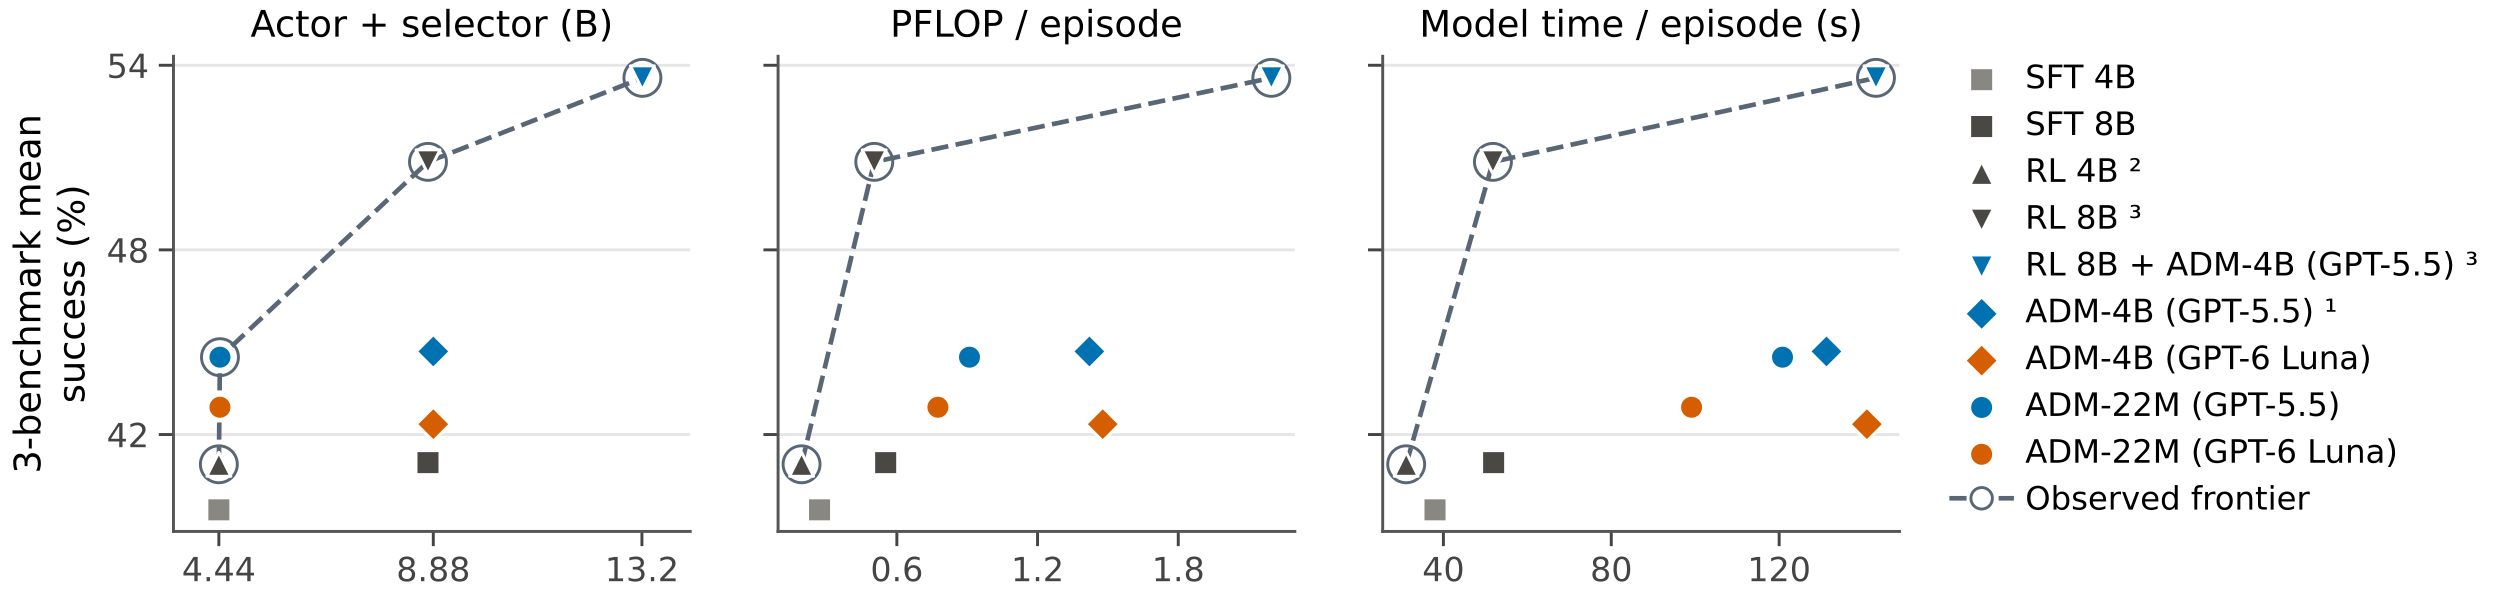
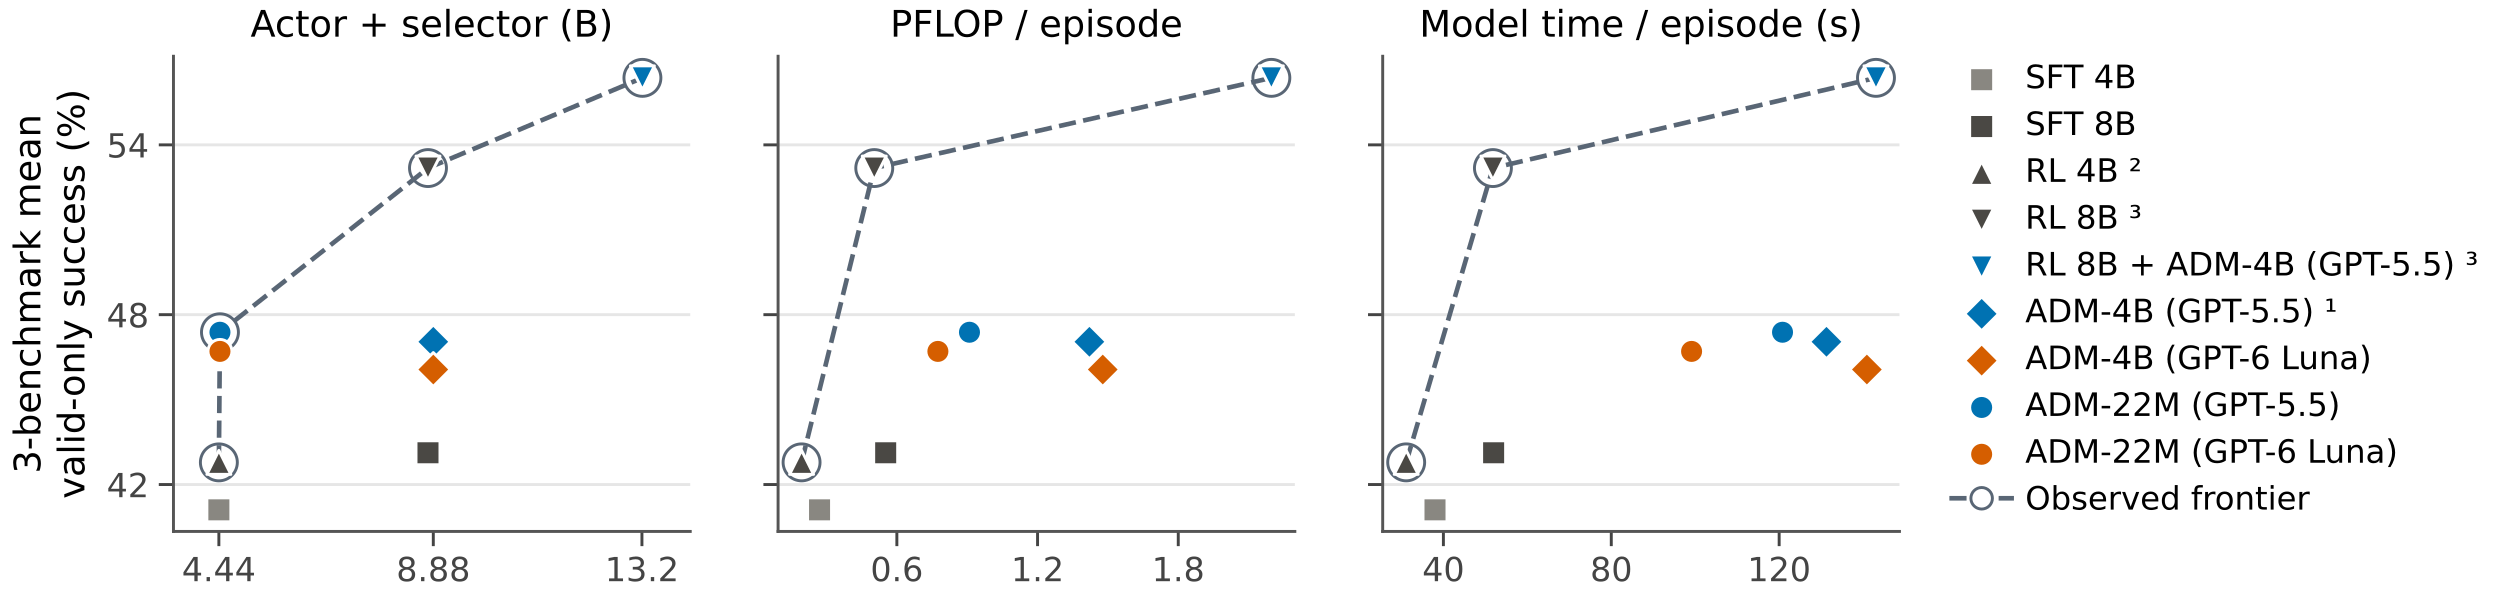
<svg xmlns="http://www.w3.org/2000/svg" xmlns:xlink="http://www.w3.org/1999/xlink" width="511.009pt" height="122.227pt" viewBox="0 0 511.009 122.227" version="1.1">
  <defs>
    <style type="text/css">*{stroke-linejoin: round; stroke-linecap: butt}</style>
  </defs>
  <g id="figure_1">
    <g id="patch_1">
      <path d="M 0 122.227 L 511.009 122.227 L 511.009 0 L 0 0 z " style="fill: #ffffff" />
    </g>
    <g id="axes_1">
      <g id="patch_2">
-         <path d="M 35.457 108.627 L 141.085 108.627 L 141.085 11.499 L 35.457 11.499 z " style="fill: #ffffff" />
+         <path d="M 35.457 108.627 L 141.086 108.627 L 141.086 11.499 L 35.457 11.499 z " style="fill: #ffffff" />
      </g>
      <g id="matplotlib.axis_1">
        <g id="xtick_1">
          <g id="line2d_1">
            <defs>
-               <path id="m7555bfcea2" d="M 0 0 L 0 3 " style="stroke: #444444; stroke-width: 0.6" />
+               <path id="m44f6328e03" d="M 0 0 L 0 3 " style="stroke: #444444; stroke-width: 0.6" />
            </defs>
            <g>
-               <use xlink:href="#m7555bfcea2" x="44.736" y="108.627" style="fill: #444444; stroke: #444444; stroke-width: 0.6" />
+               <use xlink:href="#m44f6328e03" x="44.737" y="108.627" style="fill: #444444; stroke: #444444; stroke-width: 0.6" />
            </g>
          </g>
          <g id="text_1">
-             <text style="font-size: 6.8px; font-family: 'DejaVu Sans'; text-anchor: middle; fill: #444444" x="44.736" y="118.793" transform="rotate(-0 44.73605 118.7932)">4.44</text>
+             <text style="font-size: 6.8px; font-family: 'DejaVu Sans'; text-anchor: middle; fill: #444444" x="44.737" y="118.793" transform="rotate(-0 44.73664 118.7932)">4.44</text>
          </g>
        </g>
        <g id="xtick_2">
          <g id="line2d_2">
            <g>
-               <use xlink:href="#m7555bfcea2" x="88.567" y="108.627" style="fill: #444444; stroke: #444444; stroke-width: 0.6" />
+               <use xlink:href="#m44f6328e03" x="88.568" y="108.627" style="fill: #444444; stroke: #444444; stroke-width: 0.6" />
            </g>
          </g>
          <g id="text_2">
-             <text style="font-size: 6.8px; font-family: 'DejaVu Sans'; text-anchor: middle; fill: #444444" x="88.567" y="118.793" transform="rotate(-0 88.56704 118.7932)">8.88</text>
+             <text style="font-size: 6.8px; font-family: 'DejaVu Sans'; text-anchor: middle; fill: #444444" x="88.568" y="118.793" transform="rotate(-0 88.56763 118.7932)">8.88</text>
          </g>
        </g>
        <g id="xtick_3">
          <g id="line2d_3">
            <g>
-               <use xlink:href="#m7555bfcea2" x="131.213" y="108.627" style="fill: #444444; stroke: #444444; stroke-width: 0.6" />
+               <use xlink:href="#m44f6328e03" x="131.214" y="108.627" style="fill: #444444; stroke: #444444; stroke-width: 0.6" />
            </g>
          </g>
          <g id="text_3">
-             <text style="font-size: 6.8px; font-family: 'DejaVu Sans'; text-anchor: middle; fill: #444444" x="131.213" y="118.793" transform="rotate(-0 131.2134 118.7932)">13.2</text>
+             <text style="font-size: 6.8px; font-family: 'DejaVu Sans'; text-anchor: middle; fill: #444444" x="131.214" y="118.793" transform="rotate(-0 131.214 118.7932)">13.2</text>
          </g>
        </g>
      </g>
      <g id="matplotlib.axis_2">
        <g id="ytick_1">
          <g id="line2d_4">
-             <path d="M 35.457 88.821 L 141.085 88.821 " clip-path="url(#p6ef4830138)" style="fill: none; stroke: #e6e6e6; stroke-width: 0.6; stroke-linecap: square" />
+             <path d="M 35.457 99.043 L 141.086 99.043 " clip-path="url(#p919962cd0f)" style="fill: none; stroke: #e6e6e6; stroke-width: 0.6; stroke-linecap: square" />
          </g>
          <g id="line2d_5">
            <defs>
-               <path id="m718852ab96" d="M 0 0 L -3 0 " style="stroke: #444444; stroke-width: 0.6" />
+               <path id="m9415e4d7b5" d="M 0 0 L -3 0 " style="stroke: #444444; stroke-width: 0.6" />
            </defs>
            <g>
-               <use xlink:href="#m718852ab96" x="35.457" y="88.821" style="fill: #444444; stroke: #444444; stroke-width: 0.6" />
+               <use xlink:href="#m9415e4d7b5" x="35.457" y="99.043" style="fill: #444444; stroke: #444444; stroke-width: 0.6" />
            </g>
          </g>
          <g id="text_4">
-             <text style="font-size: 6.8px; font-family: 'DejaVu Sans'; text-anchor: end; fill: #444444" x="30.457" y="91.404" transform="rotate(-0 30.45652 91.40427)">42</text>
+             <text style="font-size: 6.8px; font-family: 'DejaVu Sans'; text-anchor: end; fill: #444444" x="30.457" y="101.626" transform="rotate(-0 30.4571 101.6261)">42</text>
          </g>
        </g>
        <g id="ytick_2">
          <g id="line2d_6">
-             <path d="M 35.457 51.078 L 141.085 51.078 " clip-path="url(#p6ef4830138)" style="fill: none; stroke: #e6e6e6; stroke-width: 0.6; stroke-linecap: square" />
+             <path d="M 35.457 64.325 L 141.086 64.325 " clip-path="url(#p919962cd0f)" style="fill: none; stroke: #e6e6e6; stroke-width: 0.6; stroke-linecap: square" />
          </g>
          <g id="line2d_7">
            <g>
-               <use xlink:href="#m718852ab96" x="35.457" y="51.078" style="fill: #444444; stroke: #444444; stroke-width: 0.6" />
+               <use xlink:href="#m9415e4d7b5" x="35.457" y="64.325" style="fill: #444444; stroke: #444444; stroke-width: 0.6" />
            </g>
          </g>
          <g id="text_5">
-             <text style="font-size: 6.8px; font-family: 'DejaVu Sans'; text-anchor: end; fill: #444444" x="30.457" y="53.661" transform="rotate(-0 30.45652 53.66105)">48</text>
+             <text style="font-size: 6.8px; font-family: 'DejaVu Sans'; text-anchor: end; fill: #444444" x="30.457" y="66.909" transform="rotate(-0 30.4571 66.90857)">48</text>
          </g>
        </g>
        <g id="ytick_3">
          <g id="line2d_8">
-             <path d="M 35.457 13.335 L 141.085 13.335 " clip-path="url(#p6ef4830138)" style="fill: none; stroke: #e6e6e6; stroke-width: 0.6; stroke-linecap: square" />
+             <path d="M 35.457 29.608 L 141.086 29.608 " clip-path="url(#p919962cd0f)" style="fill: none; stroke: #e6e6e6; stroke-width: 0.6; stroke-linecap: square" />
          </g>
          <g id="line2d_9">
            <g>
-               <use xlink:href="#m718852ab96" x="35.457" y="13.335" style="fill: #444444; stroke: #444444; stroke-width: 0.6" />
+               <use xlink:href="#m9415e4d7b5" x="35.457" y="29.608" style="fill: #444444; stroke: #444444; stroke-width: 0.6" />
            </g>
          </g>
          <g id="text_6">
-             <text style="font-size: 6.8px; font-family: 'DejaVu Sans'; text-anchor: end; fill: #444444" x="30.457" y="15.918" transform="rotate(-0 30.45652 15.91782)">54</text>
+             <text style="font-size: 6.8px; font-family: 'DejaVu Sans'; text-anchor: end; fill: #444444" x="30.457" y="32.191" transform="rotate(-0 30.4571 32.19107)">54</text>
          </g>
        </g>
        <g id="text_7">
          <text style="font-size: 7.5px; font-family: 'DejaVu Sans'" transform="translate(8.249561 96.79525) rotate(-90)">3-benchmark mean</text>
-           <text style="font-size: 7.5px; font-family: 'DejaVu Sans'" transform="translate(17.25102 82.41224) rotate(-90)">success (%)</text>
+           <text style="font-size: 7.5px; font-family: 'DejaVu Sans'" transform="translate(17.25161 101.941) rotate(-90)">valid-only success (%)</text>
        </g>
      </g>
      <g id="line2d_10">
-         <path d="M 44.736 94.902 L 44.959 73.011 L 87.481 33.087 L 131.312 15.914 " clip-path="url(#p6ef4830138)" style="fill: none; stroke-dasharray: 3.515,1.52; stroke-dashoffset: 0; stroke: #596675; stroke-width: 0.95" />
+         <path d="M 44.737 94.51 L 44.96 67.913 L 87.482 34.353 L 131.313 15.914 " clip-path="url(#p919962cd0f)" style="fill: none; stroke-dasharray: 3.515,1.52; stroke-dashoffset: 0; stroke: #596675; stroke-width: 0.95" />
      </g>
      <g id="PathCollection_1">
        <defs>
-           <path id="C0_0_01228b6eee" d="M 0 3.775 C 1.001 3.775 1.961 3.377 2.669 2.669 C 3.377 1.961 3.775 1.001 3.775 -0 C 3.775 -1.001 3.377 -1.961 2.669 -2.669 C 1.961 -3.377 1.001 -3.775 0 -3.775 C -1.001 -3.775 -1.961 -3.377 -2.669 -2.669 C -3.377 -1.961 -3.775 -1.001 -3.775 0 C -3.775 1.001 -3.377 1.961 -2.669 2.669 C -1.961 3.377 -1.001 3.775 0 3.775 z " />
-         </defs>
-         <g clip-path="url(#p6ef4830138)">
-           <use xlink:href="#C0_0_01228b6eee" x="44.736" y="94.902" style="fill: none; stroke: #596675; stroke-width: 0.6" />
-         </g>
-         <g clip-path="url(#p6ef4830138)">
-           <use xlink:href="#C0_0_01228b6eee" x="44.959" y="73.011" style="fill: none; stroke: #596675; stroke-width: 0.6" />
-         </g>
-         <g clip-path="url(#p6ef4830138)">
-           <use xlink:href="#C0_0_01228b6eee" x="87.481" y="33.087" style="fill: none; stroke: #596675; stroke-width: 0.6" />
-         </g>
-         <g clip-path="url(#p6ef4830138)">
-           <use xlink:href="#C0_0_01228b6eee" x="131.312" y="15.914" style="fill: none; stroke: #596675; stroke-width: 0.6" />
+           <path id="C0_0_92185183bd" d="M 0 3.775 C 1.001 3.775 1.961 3.377 2.669 2.669 C 3.377 1.961 3.775 1.001 3.775 -0 C 3.775 -1.001 3.377 -1.961 2.669 -2.669 C 1.961 -3.377 1.001 -3.775 0 -3.775 C -1.001 -3.775 -1.961 -3.377 -2.669 -2.669 C -3.377 -1.961 -3.775 -1.001 -3.775 0 C -3.775 1.001 -3.377 1.961 -2.669 2.669 C -1.961 3.377 -1.001 3.775 0 3.775 z " />
+         </defs>
+         <g clip-path="url(#p919962cd0f)">
+           <use xlink:href="#C0_0_92185183bd" x="44.737" y="94.51" style="fill: none; stroke: #596675; stroke-width: 0.6" />
+         </g>
+         <g clip-path="url(#p919962cd0f)">
+           <use xlink:href="#C0_0_92185183bd" x="44.96" y="67.913" style="fill: none; stroke: #596675; stroke-width: 0.6" />
+         </g>
+         <g clip-path="url(#p919962cd0f)">
+           <use xlink:href="#C0_0_92185183bd" x="87.482" y="34.353" style="fill: none; stroke: #596675; stroke-width: 0.6" />
+         </g>
+         <g clip-path="url(#p919962cd0f)">
+           <use xlink:href="#C0_0_92185183bd" x="131.313" y="15.914" style="fill: none; stroke: #596675; stroke-width: 0.6" />
        </g>
      </g>
      <g id="patch_3">
        <path d="M 35.457 108.627 L 35.457 11.499 " style="fill: none; stroke: #555555; stroke-width: 0.6; stroke-linejoin: miter; stroke-linecap: square" />
      </g>
      <g id="patch_4">
-         <path d="M 35.457 108.627 L 141.085 108.627 " style="fill: none; stroke: #555555; stroke-width: 0.6; stroke-linejoin: miter; stroke-linecap: square" />
+         <path d="M 35.457 108.627 L 141.086 108.627 " style="fill: none; stroke: #555555; stroke-width: 0.6; stroke-linejoin: miter; stroke-linecap: square" />
      </g>
      <g id="PathCollection_2">
        <defs>
-           <path id="ma1fb93df1a" d="M -0 2.449 L 2.449 -2.449 L -2.449 -2.449 z " style="stroke: #ffffff; stroke-width: 0.6" />
-         </defs>
-         <g clip-path="url(#p6ef4830138)">
-           <use xlink:href="#ma1fb93df1a" x="131.312" y="15.914" style="fill: #0072b2; stroke: #ffffff; stroke-width: 0.6" />
+           <path id="m1a4a782aad" d="M -0 2.449 L 2.449 -2.449 L -2.449 -2.449 z " style="stroke: #ffffff; stroke-width: 0.6" />
+         </defs>
+         <g clip-path="url(#p919962cd0f)">
+           <use xlink:href="#m1a4a782aad" x="131.313" y="15.914" style="fill: #0072b2; stroke: #ffffff; stroke-width: 0.6" />
        </g>
      </g>
      <g id="PathCollection_3">
        <defs>
-           <path id="m0ecdc66049" d="M -0 3.464 L 3.464 0 L 0 -3.464 L -3.464 -0 z " style="stroke: #ffffff; stroke-width: 0.6" />
-         </defs>
-         <g clip-path="url(#p6ef4830138)">
-           <use xlink:href="#m0ecdc66049" x="88.567" y="71.837" style="fill: #0072b2; stroke: #ffffff; stroke-width: 0.6" />
+           <path id="md42bf5ec2e" d="M -0 3.464 L 3.464 0 L 0 -3.464 L -3.464 -0 z " style="stroke: #ffffff; stroke-width: 0.6" />
+         </defs>
+         <g clip-path="url(#p919962cd0f)">
+           <use xlink:href="#md42bf5ec2e" x="88.568" y="69.861" style="fill: #0072b2; stroke: #ffffff; stroke-width: 0.6" />
        </g>
      </g>
      <g id="PathCollection_4">
        <defs>
-           <path id="mfd7d17b7dd" d="M -0 3.464 L 3.464 0 L 0 -3.464 L -3.464 -0 z " style="stroke: #ffffff; stroke-width: 0.6" />
-         </defs>
-         <g clip-path="url(#p6ef4830138)">
-           <use xlink:href="#mfd7d17b7dd" x="88.567" y="86.703" style="fill: #d55e00; stroke: #ffffff; stroke-width: 0.6" />
+           <path id="m5683db317f" d="M -0 3.464 L 3.464 0 L 0 -3.464 L -3.464 -0 z " style="stroke: #ffffff; stroke-width: 0.6" />
+         </defs>
+         <g clip-path="url(#p919962cd0f)">
+           <use xlink:href="#m5683db317f" x="88.568" y="75.531" style="fill: #d55e00; stroke: #ffffff; stroke-width: 0.6" />
        </g>
      </g>
      <g id="PathCollection_5">
        <defs>
-           <path id="m6e7324b1fd" d="M 0 2.449 C 0.65 2.449 1.273 2.191 1.732 1.732 C 2.191 1.273 2.449 0.65 2.449 0 C 2.449 -0.65 2.191 -1.273 1.732 -1.732 C 1.273 -2.191 0.65 -2.449 0 -2.449 C -0.65 -2.449 -1.273 -2.191 -1.732 -1.732 C -2.191 -1.273 -2.449 -0.65 -2.449 0 C -2.449 0.65 -2.191 1.273 -1.732 1.732 C -1.273 2.191 -0.65 2.449 0 2.449 z " style="stroke: #ffffff; stroke-width: 0.6" />
-         </defs>
-         <g clip-path="url(#p6ef4830138)">
-           <use xlink:href="#m6e7324b1fd" x="44.959" y="73.011" style="fill: #0072b2; stroke: #ffffff; stroke-width: 0.6" />
+           <path id="mc49a90cca8" d="M 0 2.449 C 0.65 2.449 1.273 2.191 1.732 1.732 C 2.191 1.273 2.449 0.65 2.449 0 C 2.449 -0.65 2.191 -1.273 1.732 -1.732 C 1.273 -2.191 0.65 -2.449 0 -2.449 C -0.65 -2.449 -1.273 -2.191 -1.732 -1.732 C -2.191 -1.273 -2.449 -0.65 -2.449 0 C -2.449 0.65 -2.191 1.273 -1.732 1.732 C -1.273 2.191 -0.65 2.449 0 2.449 z " style="stroke: #ffffff; stroke-width: 0.6" />
+         </defs>
+         <g clip-path="url(#p919962cd0f)">
+           <use xlink:href="#mc49a90cca8" x="44.96" y="67.913" style="fill: #0072b2; stroke: #ffffff; stroke-width: 0.6" />
        </g>
      </g>
      <g id="PathCollection_6">
        <defs>
-           <path id="m66b0bbc531" d="M 0 2.449 C 0.65 2.449 1.273 2.191 1.732 1.732 C 2.191 1.273 2.449 0.65 2.449 0 C 2.449 -0.65 2.191 -1.273 1.732 -1.732 C 1.273 -2.191 0.65 -2.449 0 -2.449 C -0.65 -2.449 -1.273 -2.191 -1.732 -1.732 C -2.191 -1.273 -2.449 -0.65 -2.449 0 C -2.449 0.65 -2.191 1.273 -1.732 1.732 C -1.273 2.191 -0.65 2.449 0 2.449 z " style="stroke: #ffffff; stroke-width: 0.6" />
-         </defs>
-         <g clip-path="url(#p6ef4830138)">
-           <use xlink:href="#m66b0bbc531" x="44.959" y="83.243" style="fill: #d55e00; stroke: #ffffff; stroke-width: 0.6" />
+           <path id="meceb1cbced" d="M 0 2.449 C 0.65 2.449 1.273 2.191 1.732 1.732 C 2.191 1.273 2.449 0.65 2.449 0 C 2.449 -0.65 2.191 -1.273 1.732 -1.732 C 1.273 -2.191 0.65 -2.449 0 -2.449 C -0.65 -2.449 -1.273 -2.191 -1.732 -1.732 C -2.191 -1.273 -2.449 -0.65 -2.449 0 C -2.449 0.65 -2.191 1.273 -1.732 1.732 C -1.273 2.191 -0.65 2.449 0 2.449 z " style="stroke: #ffffff; stroke-width: 0.6" />
+         </defs>
+         <g clip-path="url(#p919962cd0f)">
+           <use xlink:href="#meceb1cbced" x="44.96" y="71.828" style="fill: #d55e00; stroke: #ffffff; stroke-width: 0.6" />
        </g>
      </g>
      <g id="text_8">
-         <text style="font-size: 7.5px; font-family: 'DejaVu Sans'; text-anchor: middle" x="88.271" y="7.499" transform="rotate(-0 88.27089 7.498828)">Actor + selector (B)</text>
+         <text style="font-size: 7.5px; font-family: 'DejaVu Sans'; text-anchor: middle" x="88.271" y="7.499" transform="rotate(-0 88.27147 7.498828)">Actor + selector (B)</text>
      </g>
      <g id="PathCollection_7">
        <defs>
-           <path id="m05d3424826" d="M -2.449 2.449 L 2.449 2.449 L 2.449 -2.449 L -2.449 -2.449 z " style="stroke: #ffffff; stroke-width: 0.6" />
-         </defs>
-         <g clip-path="url(#p6ef4830138)">
-           <use xlink:href="#m05d3424826" x="44.736" y="104.212" style="fill: #898781; stroke: #ffffff; stroke-width: 0.6" />
+           <path id="m75c64f5dbc" d="M -2.449 2.449 L 2.449 2.449 L 2.449 -2.449 L -2.449 -2.449 z " style="stroke: #ffffff; stroke-width: 0.6" />
+         </defs>
+         <g clip-path="url(#p919962cd0f)">
+           <use xlink:href="#m75c64f5dbc" x="44.737" y="104.212" style="fill: #898781; stroke: #ffffff; stroke-width: 0.6" />
        </g>
      </g>
      <g id="PathCollection_8">
        <defs>
-           <path id="mbf88cebfcd" d="M -2.449 2.449 L 2.449 2.449 L 2.449 -2.449 L -2.449 -2.449 z " style="stroke: #ffffff; stroke-width: 0.6" />
-         </defs>
-         <g clip-path="url(#p6ef4830138)">
-           <use xlink:href="#mbf88cebfcd" x="87.481" y="94.566" style="fill: #4a4844; stroke: #ffffff; stroke-width: 0.6" />
+           <path id="mcb3f4311d5" d="M -2.449 2.449 L 2.449 2.449 L 2.449 -2.449 L -2.449 -2.449 z " style="stroke: #ffffff; stroke-width: 0.6" />
+         </defs>
+         <g clip-path="url(#p919962cd0f)">
+           <use xlink:href="#mcb3f4311d5" x="87.482" y="92.543" style="fill: #4a4844; stroke: #ffffff; stroke-width: 0.6" />
        </g>
      </g>
      <g id="PathCollection_9">
        <defs>
-           <path id="m09f793b86f" d="M 0 -2.449 L -2.449 2.449 L 2.449 2.449 z " style="stroke: #ffffff; stroke-width: 0.6" />
-         </defs>
-         <g clip-path="url(#p6ef4830138)">
-           <use xlink:href="#m09f793b86f" x="44.736" y="94.902" style="fill: #4a4844; stroke: #ffffff; stroke-width: 0.6" />
+           <path id="m5ab1dcaa6e" d="M 0 -2.449 L -2.449 2.449 L 2.449 2.449 z " style="stroke: #ffffff; stroke-width: 0.6" />
+         </defs>
+         <g clip-path="url(#p919962cd0f)">
+           <use xlink:href="#m5ab1dcaa6e" x="44.737" y="94.51" style="fill: #4a4844; stroke: #ffffff; stroke-width: 0.6" />
        </g>
      </g>
      <g id="PathCollection_10">
        <defs>
-           <path id="m36a34c452b" d="M -0 2.449 L 2.449 -2.449 L -2.449 -2.449 z " style="stroke: #ffffff; stroke-width: 0.6" />
-         </defs>
-         <g clip-path="url(#p6ef4830138)">
-           <use xlink:href="#m36a34c452b" x="87.481" y="33.087" style="fill: #4a4844; stroke: #ffffff; stroke-width: 0.6" />
+           <path id="mabac969e45" d="M -0 2.449 L 2.449 -2.449 L -2.449 -2.449 z " style="stroke: #ffffff; stroke-width: 0.6" />
+         </defs>
+         <g clip-path="url(#p919962cd0f)">
+           <use xlink:href="#mabac969e45" x="87.482" y="34.353" style="fill: #4a4844; stroke: #ffffff; stroke-width: 0.6" />
        </g>
      </g>
    </g>
    <g id="axes_2">
      <g id="patch_5">
-         <path d="M 159.042 108.627 L 264.671 108.627 L 264.671 11.499 L 159.042 11.499 z " style="fill: #ffffff" />
+         <path d="M 159.043 108.627 L 264.671 108.627 L 264.671 11.499 L 159.043 11.499 z " style="fill: #ffffff" />
      </g>
      <g id="matplotlib.axis_3">
        <g id="xtick_4">
          <g id="line2d_11">
            <g>
-               <use xlink:href="#m7555bfcea2" x="183.32" y="108.627" style="fill: #444444; stroke: #444444; stroke-width: 0.6" />
+               <use xlink:href="#m44f6328e03" x="183.321" y="108.627" style="fill: #444444; stroke: #444444; stroke-width: 0.6" />
            </g>
          </g>
          <g id="text_9">
-             <text style="font-size: 6.8px; font-family: 'DejaVu Sans'; text-anchor: middle; fill: #444444" x="183.32" y="118.793" transform="rotate(-0 183.3203 118.7932)">0.6</text>
+             <text style="font-size: 6.8px; font-family: 'DejaVu Sans'; text-anchor: middle; fill: #444444" x="183.321" y="118.793" transform="rotate(-0 183.3209 118.7932)">0.6</text>
          </g>
        </g>
        <g id="xtick_5">
          <g id="line2d_12">
            <g>
-               <use xlink:href="#m7555bfcea2" x="212.08" y="108.627" style="fill: #444444; stroke: #444444; stroke-width: 0.6" />
+               <use xlink:href="#m44f6328e03" x="212.081" y="108.627" style="fill: #444444; stroke: #444444; stroke-width: 0.6" />
            </g>
          </g>
          <g id="text_10">
-             <text style="font-size: 6.8px; font-family: 'DejaVu Sans'; text-anchor: middle; fill: #444444" x="212.08" y="118.793" transform="rotate(-0 212.0802 118.7932)">1.2</text>
+             <text style="font-size: 6.8px; font-family: 'DejaVu Sans'; text-anchor: middle; fill: #444444" x="212.081" y="118.793" transform="rotate(-0 212.0808 118.7932)">1.2</text>
          </g>
        </g>
        <g id="xtick_6">
          <g id="line2d_13">
            <g>
-               <use xlink:href="#m7555bfcea2" x="240.84" y="108.627" style="fill: #444444; stroke: #444444; stroke-width: 0.6" />
+               <use xlink:href="#m44f6328e03" x="240.841" y="108.627" style="fill: #444444; stroke: #444444; stroke-width: 0.6" />
            </g>
          </g>
          <g id="text_11">
-             <text style="font-size: 6.8px; font-family: 'DejaVu Sans'; text-anchor: middle; fill: #444444" x="240.84" y="118.793" transform="rotate(-0 240.8401 118.7932)">1.8</text>
+             <text style="font-size: 6.8px; font-family: 'DejaVu Sans'; text-anchor: middle; fill: #444444" x="240.841" y="118.793" transform="rotate(-0 240.8407 118.7932)">1.8</text>
          </g>
        </g>
      </g>
      <g id="matplotlib.axis_4">
        <g id="ytick_4">
          <g id="line2d_14">
-             <path d="M 159.042 88.821 L 264.671 88.821 " clip-path="url(#p1571b81495)" style="fill: none; stroke: #e6e6e6; stroke-width: 0.6; stroke-linecap: square" />
+             <path d="M 159.043 99.043 L 264.671 99.043 " clip-path="url(#p019c93d69c)" style="fill: none; stroke: #e6e6e6; stroke-width: 0.6; stroke-linecap: square" />
          </g>
          <g id="line2d_15">
            <g>
-               <use xlink:href="#m718852ab96" x="159.042" y="88.821" style="fill: #444444; stroke: #444444; stroke-width: 0.6" />
+               <use xlink:href="#m9415e4d7b5" x="159.043" y="99.043" style="fill: #444444; stroke: #444444; stroke-width: 0.6" />
            </g>
          </g>
        </g>
        <g id="ytick_5">
          <g id="line2d_16">
-             <path d="M 159.042 51.078 L 264.671 51.078 " clip-path="url(#p1571b81495)" style="fill: none; stroke: #e6e6e6; stroke-width: 0.6; stroke-linecap: square" />
+             <path d="M 159.043 64.325 L 264.671 64.325 " clip-path="url(#p019c93d69c)" style="fill: none; stroke: #e6e6e6; stroke-width: 0.6; stroke-linecap: square" />
          </g>
          <g id="line2d_17">
            <g>
-               <use xlink:href="#m718852ab96" x="159.042" y="51.078" style="fill: #444444; stroke: #444444; stroke-width: 0.6" />
+               <use xlink:href="#m9415e4d7b5" x="159.043" y="64.325" style="fill: #444444; stroke: #444444; stroke-width: 0.6" />
            </g>
          </g>
        </g>
        <g id="ytick_6">
          <g id="line2d_18">
-             <path d="M 159.042 13.335 L 264.671 13.335 " clip-path="url(#p1571b81495)" style="fill: none; stroke: #e6e6e6; stroke-width: 0.6; stroke-linecap: square" />
+             <path d="M 159.043 29.608 L 264.671 29.608 " clip-path="url(#p019c93d69c)" style="fill: none; stroke: #e6e6e6; stroke-width: 0.6; stroke-linecap: square" />
          </g>
          <g id="line2d_19">
            <g>
-               <use xlink:href="#m718852ab96" x="159.042" y="13.335" style="fill: #444444; stroke: #444444; stroke-width: 0.6" />
+               <use xlink:href="#m9415e4d7b5" x="159.043" y="29.608" style="fill: #444444; stroke: #444444; stroke-width: 0.6" />
            </g>
          </g>
        </g>
      </g>
      <g id="line2d_20">
-         <path d="M 163.843 94.902 L 178.703 33.087 L 259.87 15.914 " clip-path="url(#p1571b81495)" style="fill: none; stroke-dasharray: 3.515,1.52; stroke-dashoffset: 0; stroke: #596675; stroke-width: 0.95" />
+         <path d="M 163.844 94.51 L 178.703 34.353 L 259.87 15.914 " clip-path="url(#p019c93d69c)" style="fill: none; stroke-dasharray: 3.515,1.52; stroke-dashoffset: 0; stroke: #596675; stroke-width: 0.95" />
      </g>
      <g id="PathCollection_11">
        <defs>
-           <path id="C1_0_ff949176ef" d="M 0 3.775 C 1.001 3.775 1.961 3.377 2.669 2.669 C 3.377 1.961 3.775 1.001 3.775 -0 C 3.775 -1.001 3.377 -1.961 2.669 -2.669 C 1.961 -3.377 1.001 -3.775 0 -3.775 C -1.001 -3.775 -1.961 -3.377 -2.669 -2.669 C -3.377 -1.961 -3.775 -1.001 -3.775 0 C -3.775 1.001 -3.377 1.961 -2.669 2.669 C -1.961 3.377 -1.001 3.775 0 3.775 z " />
-         </defs>
-         <g clip-path="url(#p1571b81495)">
-           <use xlink:href="#C1_0_ff949176ef" x="163.843" y="94.902" style="fill: none; stroke: #596675; stroke-width: 0.6" />
-         </g>
-         <g clip-path="url(#p1571b81495)">
-           <use xlink:href="#C1_0_ff949176ef" x="178.703" y="33.087" style="fill: none; stroke: #596675; stroke-width: 0.6" />
-         </g>
-         <g clip-path="url(#p1571b81495)">
-           <use xlink:href="#C1_0_ff949176ef" x="259.87" y="15.914" style="fill: none; stroke: #596675; stroke-width: 0.6" />
+           <path id="C1_0_8b360b16fb" d="M 0 3.775 C 1.001 3.775 1.961 3.377 2.669 2.669 C 3.377 1.961 3.775 1.001 3.775 -0 C 3.775 -1.001 3.377 -1.961 2.669 -2.669 C 1.961 -3.377 1.001 -3.775 0 -3.775 C -1.001 -3.775 -1.961 -3.377 -2.669 -2.669 C -3.377 -1.961 -3.775 -1.001 -3.775 0 C -3.775 1.001 -3.377 1.961 -2.669 2.669 C -1.961 3.377 -1.001 3.775 0 3.775 z " />
+         </defs>
+         <g clip-path="url(#p019c93d69c)">
+           <use xlink:href="#C1_0_8b360b16fb" x="163.844" y="94.51" style="fill: none; stroke: #596675; stroke-width: 0.6" />
+         </g>
+         <g clip-path="url(#p019c93d69c)">
+           <use xlink:href="#C1_0_8b360b16fb" x="178.703" y="34.353" style="fill: none; stroke: #596675; stroke-width: 0.6" />
+         </g>
+         <g clip-path="url(#p019c93d69c)">
+           <use xlink:href="#C1_0_8b360b16fb" x="259.87" y="15.914" style="fill: none; stroke: #596675; stroke-width: 0.6" />
        </g>
      </g>
      <g id="patch_6">
-         <path d="M 159.042 108.627 L 159.042 11.499 " style="fill: none; stroke: #555555; stroke-width: 0.6; stroke-linejoin: miter; stroke-linecap: square" />
+         <path d="M 159.043 108.627 L 159.043 11.499 " style="fill: none; stroke: #555555; stroke-width: 0.6; stroke-linejoin: miter; stroke-linecap: square" />
      </g>
      <g id="patch_7">
-         <path d="M 159.042 108.627 L 264.671 108.627 " style="fill: none; stroke: #555555; stroke-width: 0.6; stroke-linejoin: miter; stroke-linecap: square" />
+         <path d="M 159.043 108.627 L 264.671 108.627 " style="fill: none; stroke: #555555; stroke-width: 0.6; stroke-linejoin: miter; stroke-linecap: square" />
      </g>
      <g id="PathCollection_12">
-         <g clip-path="url(#p1571b81495)">
-           <use xlink:href="#ma1fb93df1a" x="259.87" y="15.914" style="fill: #0072b2; stroke: #ffffff; stroke-width: 0.6" />
+         <g clip-path="url(#p019c93d69c)">
+           <use xlink:href="#m1a4a782aad" x="259.87" y="15.914" style="fill: #0072b2; stroke: #ffffff; stroke-width: 0.6" />
        </g>
      </g>
      <g id="PathCollection_13">
-         <g clip-path="url(#p1571b81495)">
-           <use xlink:href="#m0ecdc66049" x="222.673" y="71.837" style="fill: #0072b2; stroke: #ffffff; stroke-width: 0.6" />
+         <g clip-path="url(#p019c93d69c)">
+           <use xlink:href="#md42bf5ec2e" x="222.674" y="69.861" style="fill: #0072b2; stroke: #ffffff; stroke-width: 0.6" />
        </g>
      </g>
      <g id="PathCollection_14">
-         <g clip-path="url(#p1571b81495)">
-           <use xlink:href="#mfd7d17b7dd" x="225.406" y="86.703" style="fill: #d55e00; stroke: #ffffff; stroke-width: 0.6" />
+         <g clip-path="url(#p019c93d69c)">
+           <use xlink:href="#m5683db317f" x="225.406" y="75.531" style="fill: #d55e00; stroke: #ffffff; stroke-width: 0.6" />
        </g>
      </g>
      <g id="PathCollection_15">
-         <g clip-path="url(#p1571b81495)">
-           <use xlink:href="#m6e7324b1fd" x="198.164" y="73.011" style="fill: #0072b2; stroke: #ffffff; stroke-width: 0.6" />
+         <g clip-path="url(#p019c93d69c)">
+           <use xlink:href="#mc49a90cca8" x="198.164" y="67.913" style="fill: #0072b2; stroke: #ffffff; stroke-width: 0.6" />
        </g>
      </g>
      <g id="PathCollection_16">
-         <g clip-path="url(#p1571b81495)">
-           <use xlink:href="#m66b0bbc531" x="191.709" y="83.243" style="fill: #d55e00; stroke: #ffffff; stroke-width: 0.6" />
+         <g clip-path="url(#p019c93d69c)">
+           <use xlink:href="#meceb1cbced" x="191.709" y="71.828" style="fill: #d55e00; stroke: #ffffff; stroke-width: 0.6" />
        </g>
      </g>
      <g id="text_12">
-         <text style="font-size: 7.5px; font-family: 'DejaVu Sans'; text-anchor: middle" x="211.857" y="7.499" transform="rotate(-0 211.8565 7.498828)">PFLOP / episode</text>
+         <text style="font-size: 7.5px; font-family: 'DejaVu Sans'; text-anchor: middle" x="211.857" y="7.499" transform="rotate(-0 211.8571 7.498828)">PFLOP / episode</text>
      </g>
      <g id="PathCollection_17">
-         <g clip-path="url(#p1571b81495)">
-           <use xlink:href="#m05d3424826" x="167.518" y="104.212" style="fill: #898781; stroke: #ffffff; stroke-width: 0.6" />
+         <g clip-path="url(#p019c93d69c)">
+           <use xlink:href="#m75c64f5dbc" x="167.519" y="104.212" style="fill: #898781; stroke: #ffffff; stroke-width: 0.6" />
        </g>
      </g>
      <g id="PathCollection_18">
-         <g clip-path="url(#p1571b81495)">
-           <use xlink:href="#mbf88cebfcd" x="181.035" y="94.566" style="fill: #4a4844; stroke: #ffffff; stroke-width: 0.6" />
+         <g clip-path="url(#p019c93d69c)">
+           <use xlink:href="#mcb3f4311d5" x="181.036" y="92.543" style="fill: #4a4844; stroke: #ffffff; stroke-width: 0.6" />
        </g>
      </g>
      <g id="PathCollection_19">
-         <g clip-path="url(#p1571b81495)">
-           <use xlink:href="#m09f793b86f" x="163.843" y="94.902" style="fill: #4a4844; stroke: #ffffff; stroke-width: 0.6" />
+         <g clip-path="url(#p019c93d69c)">
+           <use xlink:href="#m5ab1dcaa6e" x="163.844" y="94.51" style="fill: #4a4844; stroke: #ffffff; stroke-width: 0.6" />
        </g>
      </g>
      <g id="PathCollection_20">
-         <g clip-path="url(#p1571b81495)">
-           <use xlink:href="#m36a34c452b" x="178.703" y="33.087" style="fill: #4a4844; stroke: #ffffff; stroke-width: 0.6" />
+         <g clip-path="url(#p019c93d69c)">
+           <use xlink:href="#mabac969e45" x="178.703" y="34.353" style="fill: #4a4844; stroke: #ffffff; stroke-width: 0.6" />
        </g>
      </g>
    </g>
    <g id="axes_3">
      <g id="patch_8">
        <path d="M 282.628 108.627 L 388.257 108.627 L 388.257 11.499 L 282.628 11.499 z " style="fill: #ffffff" />
      </g>
      <g id="matplotlib.axis_5">
        <g id="xtick_7">
          <g id="line2d_21">
            <g>
-               <use xlink:href="#m7555bfcea2" x="295.036" y="108.627" style="fill: #444444; stroke: #444444; stroke-width: 0.6" />
+               <use xlink:href="#m44f6328e03" x="295.036" y="108.627" style="fill: #444444; stroke: #444444; stroke-width: 0.6" />
            </g>
          </g>
          <g id="text_13">
-             <text style="font-size: 6.8px; font-family: 'DejaVu Sans'; text-anchor: middle; fill: #444444" x="295.036" y="118.793" transform="rotate(-0 295.0357 118.7932)">40</text>
+             <text style="font-size: 6.8px; font-family: 'DejaVu Sans'; text-anchor: middle; fill: #444444" x="295.036" y="118.793" transform="rotate(-0 295.0363 118.7932)">40</text>
          </g>
        </g>
        <g id="xtick_8">
          <g id="line2d_22">
            <g>
-               <use xlink:href="#m7555bfcea2" x="329.351" y="108.627" style="fill: #444444; stroke: #444444; stroke-width: 0.6" />
+               <use xlink:href="#m44f6328e03" x="329.352" y="108.627" style="fill: #444444; stroke: #444444; stroke-width: 0.6" />
            </g>
          </g>
          <g id="text_14">
-             <text style="font-size: 6.8px; font-family: 'DejaVu Sans'; text-anchor: middle; fill: #444444" x="329.351" y="118.793" transform="rotate(-0 329.3511 118.7932)">80</text>
+             <text style="font-size: 6.8px; font-family: 'DejaVu Sans'; text-anchor: middle; fill: #444444" x="329.352" y="118.793" transform="rotate(-0 329.3517 118.7932)">80</text>
          </g>
        </g>
        <g id="xtick_9">
          <g id="line2d_23">
            <g>
-               <use xlink:href="#m7555bfcea2" x="363.667" y="108.627" style="fill: #444444; stroke: #444444; stroke-width: 0.6" />
+               <use xlink:href="#m44f6328e03" x="363.667" y="108.627" style="fill: #444444; stroke: #444444; stroke-width: 0.6" />
            </g>
          </g>
          <g id="text_15">
-             <text style="font-size: 6.8px; font-family: 'DejaVu Sans'; text-anchor: middle; fill: #444444" x="363.667" y="118.793" transform="rotate(-0 363.6666 118.7932)">120</text>
+             <text style="font-size: 6.8px; font-family: 'DejaVu Sans'; text-anchor: middle; fill: #444444" x="363.667" y="118.793" transform="rotate(-0 363.6672 118.7932)">120</text>
          </g>
        </g>
      </g>
      <g id="matplotlib.axis_6">
        <g id="ytick_7">
          <g id="line2d_24">
-             <path d="M 282.628 88.821 L 388.257 88.821 " clip-path="url(#p696a7e11d9)" style="fill: none; stroke: #e6e6e6; stroke-width: 0.6; stroke-linecap: square" />
+             <path d="M 282.628 99.043 L 388.257 99.043 " clip-path="url(#p17bc878b0e)" style="fill: none; stroke: #e6e6e6; stroke-width: 0.6; stroke-linecap: square" />
          </g>
          <g id="line2d_25">
            <g>
-               <use xlink:href="#m718852ab96" x="282.628" y="88.821" style="fill: #444444; stroke: #444444; stroke-width: 0.6" />
+               <use xlink:href="#m9415e4d7b5" x="282.628" y="99.043" style="fill: #444444; stroke: #444444; stroke-width: 0.6" />
            </g>
          </g>
        </g>
        <g id="ytick_8">
          <g id="line2d_26">
-             <path d="M 282.628 51.078 L 388.257 51.078 " clip-path="url(#p696a7e11d9)" style="fill: none; stroke: #e6e6e6; stroke-width: 0.6; stroke-linecap: square" />
+             <path d="M 282.628 64.325 L 388.257 64.325 " clip-path="url(#p17bc878b0e)" style="fill: none; stroke: #e6e6e6; stroke-width: 0.6; stroke-linecap: square" />
          </g>
          <g id="line2d_27">
            <g>
-               <use xlink:href="#m718852ab96" x="282.628" y="51.078" style="fill: #444444; stroke: #444444; stroke-width: 0.6" />
+               <use xlink:href="#m9415e4d7b5" x="282.628" y="64.325" style="fill: #444444; stroke: #444444; stroke-width: 0.6" />
            </g>
          </g>
        </g>
        <g id="ytick_9">
          <g id="line2d_28">
-             <path d="M 282.628 13.335 L 388.257 13.335 " clip-path="url(#p696a7e11d9)" style="fill: none; stroke: #e6e6e6; stroke-width: 0.6; stroke-linecap: square" />
+             <path d="M 282.628 29.608 L 388.257 29.608 " clip-path="url(#p17bc878b0e)" style="fill: none; stroke: #e6e6e6; stroke-width: 0.6; stroke-linecap: square" />
          </g>
          <g id="line2d_29">
            <g>
-               <use xlink:href="#m718852ab96" x="282.628" y="13.335" style="fill: #444444; stroke: #444444; stroke-width: 0.6" />
+               <use xlink:href="#m9415e4d7b5" x="282.628" y="29.608" style="fill: #444444; stroke: #444444; stroke-width: 0.6" />
            </g>
          </g>
        </g>
      </g>
      <g id="line2d_30">
-         <path d="M 287.429 94.902 L 305.159 33.087 L 383.455 15.914 " clip-path="url(#p696a7e11d9)" style="fill: none; stroke-dasharray: 3.515,1.52; stroke-dashoffset: 0; stroke: #596675; stroke-width: 0.95" />
+         <path d="M 287.43 94.51 L 305.159 34.353 L 383.456 15.914 " clip-path="url(#p17bc878b0e)" style="fill: none; stroke-dasharray: 3.515,1.52; stroke-dashoffset: 0; stroke: #596675; stroke-width: 0.95" />
      </g>
      <g id="PathCollection_21">
        <defs>
-           <path id="C2_0_9ff28f6de0" d="M 0 3.775 C 1.001 3.775 1.961 3.377 2.669 2.669 C 3.377 1.961 3.775 1.001 3.775 -0 C 3.775 -1.001 3.377 -1.961 2.669 -2.669 C 1.961 -3.377 1.001 -3.775 0 -3.775 C -1.001 -3.775 -1.961 -3.377 -2.669 -2.669 C -3.377 -1.961 -3.775 -1.001 -3.775 0 C -3.775 1.001 -3.377 1.961 -2.669 2.669 C -1.961 3.377 -1.001 3.775 0 3.775 z " />
-         </defs>
-         <g clip-path="url(#p696a7e11d9)">
-           <use xlink:href="#C2_0_9ff28f6de0" x="287.429" y="94.902" style="fill: none; stroke: #596675; stroke-width: 0.6" />
-         </g>
-         <g clip-path="url(#p696a7e11d9)">
-           <use xlink:href="#C2_0_9ff28f6de0" x="305.159" y="33.087" style="fill: none; stroke: #596675; stroke-width: 0.6" />
-         </g>
-         <g clip-path="url(#p696a7e11d9)">
-           <use xlink:href="#C2_0_9ff28f6de0" x="383.455" y="15.914" style="fill: none; stroke: #596675; stroke-width: 0.6" />
+           <path id="C2_0_b25ada591d" d="M 0 3.775 C 1.001 3.775 1.961 3.377 2.669 2.669 C 3.377 1.961 3.775 1.001 3.775 -0 C 3.775 -1.001 3.377 -1.961 2.669 -2.669 C 1.961 -3.377 1.001 -3.775 0 -3.775 C -1.001 -3.775 -1.961 -3.377 -2.669 -2.669 C -3.377 -1.961 -3.775 -1.001 -3.775 0 C -3.775 1.001 -3.377 1.961 -2.669 2.669 C -1.961 3.377 -1.001 3.775 0 3.775 z " />
+         </defs>
+         <g clip-path="url(#p17bc878b0e)">
+           <use xlink:href="#C2_0_b25ada591d" x="287.43" y="94.51" style="fill: none; stroke: #596675; stroke-width: 0.6" />
+         </g>
+         <g clip-path="url(#p17bc878b0e)">
+           <use xlink:href="#C2_0_b25ada591d" x="305.159" y="34.353" style="fill: none; stroke: #596675; stroke-width: 0.6" />
+         </g>
+         <g clip-path="url(#p17bc878b0e)">
+           <use xlink:href="#C2_0_b25ada591d" x="383.456" y="15.914" style="fill: none; stroke: #596675; stroke-width: 0.6" />
        </g>
      </g>
      <g id="patch_9">
        <path d="M 282.628 108.627 L 282.628 11.499 " style="fill: none; stroke: #555555; stroke-width: 0.6; stroke-linejoin: miter; stroke-linecap: square" />
      </g>
      <g id="patch_10">
        <path d="M 282.628 108.627 L 388.257 108.627 " style="fill: none; stroke: #555555; stroke-width: 0.6; stroke-linejoin: miter; stroke-linecap: square" />
      </g>
      <g id="PathCollection_22">
-         <g clip-path="url(#p696a7e11d9)">
-           <use xlink:href="#ma1fb93df1a" x="383.455" y="15.914" style="fill: #0072b2; stroke: #ffffff; stroke-width: 0.6" />
+         <g clip-path="url(#p17bc878b0e)">
+           <use xlink:href="#m1a4a782aad" x="383.456" y="15.914" style="fill: #0072b2; stroke: #ffffff; stroke-width: 0.6" />
        </g>
      </g>
      <g id="PathCollection_23">
-         <g clip-path="url(#p696a7e11d9)">
-           <use xlink:href="#m0ecdc66049" x="373.332" y="71.837" style="fill: #0072b2; stroke: #ffffff; stroke-width: 0.6" />
+         <g clip-path="url(#p17bc878b0e)">
+           <use xlink:href="#md42bf5ec2e" x="373.333" y="69.861" style="fill: #0072b2; stroke: #ffffff; stroke-width: 0.6" />
        </g>
      </g>
      <g id="PathCollection_24">
-         <g clip-path="url(#p696a7e11d9)">
-           <use xlink:href="#mfd7d17b7dd" x="381.596" y="86.703" style="fill: #d55e00; stroke: #ffffff; stroke-width: 0.6" />
+         <g clip-path="url(#p17bc878b0e)">
+           <use xlink:href="#m5683db317f" x="381.597" y="75.531" style="fill: #d55e00; stroke: #ffffff; stroke-width: 0.6" />
        </g>
      </g>
      <g id="PathCollection_25">
-         <g clip-path="url(#p696a7e11d9)">
-           <use xlink:href="#m6e7324b1fd" x="364.353" y="73.011" style="fill: #0072b2; stroke: #ffffff; stroke-width: 0.6" />
+         <g clip-path="url(#p17bc878b0e)">
+           <use xlink:href="#mc49a90cca8" x="364.354" y="67.913" style="fill: #0072b2; stroke: #ffffff; stroke-width: 0.6" />
        </g>
      </g>
      <g id="PathCollection_26">
-         <g clip-path="url(#p696a7e11d9)">
-           <use xlink:href="#m66b0bbc531" x="345.765" y="83.243" style="fill: #d55e00; stroke: #ffffff; stroke-width: 0.6" />
+         <g clip-path="url(#p17bc878b0e)">
+           <use xlink:href="#meceb1cbced" x="345.766" y="71.828" style="fill: #d55e00; stroke: #ffffff; stroke-width: 0.6" />
        </g>
      </g>
      <g id="text_16">
-         <text style="font-size: 7.5px; font-family: 'DejaVu Sans'; text-anchor: middle" x="335.442" y="7.499" transform="rotate(-0 335.4421 7.498828)">Model time / episode (s)</text>
+         <text style="font-size: 7.5px; font-family: 'DejaVu Sans'; text-anchor: middle" x="335.443" y="7.499" transform="rotate(-0 335.4427 7.498828)">Model time / episode (s)</text>
      </g>
      <g id="PathCollection_27">
-         <g clip-path="url(#p696a7e11d9)">
-           <use xlink:href="#m05d3424826" x="293.32" y="104.212" style="fill: #898781; stroke: #ffffff; stroke-width: 0.6" />
+         <g clip-path="url(#p17bc878b0e)">
+           <use xlink:href="#m75c64f5dbc" x="293.32" y="104.212" style="fill: #898781; stroke: #ffffff; stroke-width: 0.6" />
        </g>
      </g>
      <g id="PathCollection_28">
-         <g clip-path="url(#p696a7e11d9)">
-           <use xlink:href="#mbf88cebfcd" x="305.302" y="94.566" style="fill: #4a4844; stroke: #ffffff; stroke-width: 0.6" />
+         <g clip-path="url(#p17bc878b0e)">
+           <use xlink:href="#mcb3f4311d5" x="305.302" y="92.543" style="fill: #4a4844; stroke: #ffffff; stroke-width: 0.6" />
        </g>
      </g>
      <g id="PathCollection_29">
-         <g clip-path="url(#p696a7e11d9)">
-           <use xlink:href="#m09f793b86f" x="287.429" y="94.902" style="fill: #4a4844; stroke: #ffffff; stroke-width: 0.6" />
+         <g clip-path="url(#p17bc878b0e)">
+           <use xlink:href="#m5ab1dcaa6e" x="287.43" y="94.51" style="fill: #4a4844; stroke: #ffffff; stroke-width: 0.6" />
        </g>
      </g>
      <g id="PathCollection_30">
-         <g clip-path="url(#p696a7e11d9)">
-           <use xlink:href="#m36a34c452b" x="305.159" y="33.087" style="fill: #4a4844; stroke: #ffffff; stroke-width: 0.6" />
+         <g clip-path="url(#p17bc878b0e)">
+           <use xlink:href="#mabac969e45" x="305.159" y="34.353" style="fill: #4a4844; stroke: #ffffff; stroke-width: 0.6" />
        </g>
      </g>
    </g>
    <g id="legend_1">
      <g id="PathCollection_31">
        <g>
-           <use xlink:href="#m05d3424826" x="405.057" y="16.294" style="fill: #898781; stroke: #ffffff; stroke-width: 0.6" />
+           <use xlink:href="#m75c64f5dbc" x="405.057" y="16.294" style="fill: #898781; stroke: #ffffff; stroke-width: 0.6" />
        </g>
      </g>
      <g id="text_17">
-         <text style="font-size: 6.6px; font-family: 'DejaVu Sans'; text-anchor: start" x="413.967" y="18.026" transform="rotate(-0 413.9665 18.02622)">SFT 4B</text>
+         <text style="font-size: 6.6px; font-family: 'DejaVu Sans'; text-anchor: start" x="413.967" y="18.026" transform="rotate(-0 413.9671 18.02622)">SFT 4B</text>
      </g>
      <g id="PathCollection_32">
        <g>
-           <use xlink:href="#mbf88cebfcd" x="405.057" y="25.864" style="fill: #4a4844; stroke: #ffffff; stroke-width: 0.6" />
+           <use xlink:href="#mcb3f4311d5" x="405.057" y="25.864" style="fill: #4a4844; stroke: #ffffff; stroke-width: 0.6" />
        </g>
      </g>
      <g id="text_18">
-         <text style="font-size: 6.6px; font-family: 'DejaVu Sans'; text-anchor: start" x="413.967" y="27.597" transform="rotate(-0 413.9665 27.59673)">SFT 8B</text>
+         <text style="font-size: 6.6px; font-family: 'DejaVu Sans'; text-anchor: start" x="413.967" y="27.597" transform="rotate(-0 413.9671 27.59673)">SFT 8B</text>
      </g>
      <g id="PathCollection_33">
        <g>
-           <use xlink:href="#m09f793b86f" x="405.057" y="35.435" style="fill: #4a4844; stroke: #ffffff; stroke-width: 0.6" />
+           <use xlink:href="#m5ab1dcaa6e" x="405.057" y="35.435" style="fill: #4a4844; stroke: #ffffff; stroke-width: 0.6" />
        </g>
      </g>
      <g id="text_19">
-         <text style="font-size: 6.6px; font-family: 'DejaVu Sans'; text-anchor: start" x="413.967" y="37.167" transform="rotate(-0 413.9665 37.16725)">RL 4B ²</text>
+         <text style="font-size: 6.6px; font-family: 'DejaVu Sans'; text-anchor: start" x="413.967" y="37.167" transform="rotate(-0 413.9671 37.16725)">RL 4B ²</text>
      </g>
      <g id="PathCollection_34">
        <g>
-           <use xlink:href="#m36a34c452b" x="405.057" y="45.005" style="fill: #4a4844; stroke: #ffffff; stroke-width: 0.6" />
+           <use xlink:href="#mabac969e45" x="405.057" y="45.005" style="fill: #4a4844; stroke: #ffffff; stroke-width: 0.6" />
        </g>
      </g>
      <g id="text_20">
-         <text style="font-size: 6.6px; font-family: 'DejaVu Sans'; text-anchor: start" x="413.967" y="46.738" transform="rotate(-0 413.9665 46.73777)">RL 8B ³</text>
+         <text style="font-size: 6.6px; font-family: 'DejaVu Sans'; text-anchor: start" x="413.967" y="46.738" transform="rotate(-0 413.9671 46.73777)">RL 8B ³</text>
      </g>
      <g id="PathCollection_35">
        <g>
-           <use xlink:href="#ma1fb93df1a" x="405.057" y="54.576" style="fill: #0072b2; stroke: #ffffff; stroke-width: 0.6" />
+           <use xlink:href="#m1a4a782aad" x="405.057" y="54.576" style="fill: #0072b2; stroke: #ffffff; stroke-width: 0.6" />
        </g>
      </g>
      <g id="text_21">
-         <text style="font-size: 6.6px; font-family: 'DejaVu Sans'; text-anchor: start" x="413.967" y="56.308" transform="rotate(-0 413.9665 56.30828)">RL 8B + ADM-4B (GPT-5.5) ³</text>
+         <text style="font-size: 6.6px; font-family: 'DejaVu Sans'; text-anchor: start" x="413.967" y="56.308" transform="rotate(-0 413.9671 56.30828)">RL 8B + ADM-4B (GPT-5.5) ³</text>
      </g>
      <g id="PathCollection_36">
        <g>
-           <use xlink:href="#m0ecdc66049" x="405.057" y="64.146" style="fill: #0072b2; stroke: #ffffff; stroke-width: 0.6" />
+           <use xlink:href="#md42bf5ec2e" x="405.057" y="64.146" style="fill: #0072b2; stroke: #ffffff; stroke-width: 0.6" />
        </g>
      </g>
      <g id="text_22">
-         <text style="font-size: 6.6px; font-family: 'DejaVu Sans'; text-anchor: start" x="413.967" y="65.879" transform="rotate(-0 413.9665 65.8788)">ADM-4B (GPT-5.5) ¹</text>
+         <text style="font-size: 6.6px; font-family: 'DejaVu Sans'; text-anchor: start" x="413.967" y="65.879" transform="rotate(-0 413.9671 65.8788)">ADM-4B (GPT-5.5) ¹</text>
      </g>
      <g id="PathCollection_37">
        <g>
-           <use xlink:href="#mfd7d17b7dd" x="405.057" y="73.717" style="fill: #d55e00; stroke: #ffffff; stroke-width: 0.6" />
+           <use xlink:href="#m5683db317f" x="405.057" y="73.717" style="fill: #d55e00; stroke: #ffffff; stroke-width: 0.6" />
        </g>
      </g>
      <g id="text_23">
-         <text style="font-size: 6.6px; font-family: 'DejaVu Sans'; text-anchor: start" x="413.967" y="75.449" transform="rotate(-0 413.9665 75.44931)">ADM-4B (GPT-6 Luna)</text>
+         <text style="font-size: 6.6px; font-family: 'DejaVu Sans'; text-anchor: start" x="413.967" y="75.449" transform="rotate(-0 413.9671 75.44931)">ADM-4B (GPT-6 Luna)</text>
      </g>
      <g id="PathCollection_38">
        <g>
-           <use xlink:href="#m6e7324b1fd" x="405.057" y="83.287" style="fill: #0072b2; stroke: #ffffff; stroke-width: 0.6" />
+           <use xlink:href="#mc49a90cca8" x="405.057" y="83.287" style="fill: #0072b2; stroke: #ffffff; stroke-width: 0.6" />
        </g>
      </g>
      <g id="text_24">
-         <text style="font-size: 6.6px; font-family: 'DejaVu Sans'; text-anchor: start" x="413.967" y="85.02" transform="rotate(-0 413.9665 85.01983)">ADM-22M (GPT-5.5)</text>
+         <text style="font-size: 6.6px; font-family: 'DejaVu Sans'; text-anchor: start" x="413.967" y="85.02" transform="rotate(-0 413.9671 85.01983)">ADM-22M (GPT-5.5)</text>
      </g>
      <g id="PathCollection_39">
        <g>
-           <use xlink:href="#m66b0bbc531" x="405.057" y="92.858" style="fill: #d55e00; stroke: #ffffff; stroke-width: 0.6" />
+           <use xlink:href="#meceb1cbced" x="405.057" y="92.858" style="fill: #d55e00; stroke: #ffffff; stroke-width: 0.6" />
        </g>
      </g>
      <g id="text_25">
-         <text style="font-size: 6.6px; font-family: 'DejaVu Sans'; text-anchor: start" x="413.967" y="94.59" transform="rotate(-0 413.9665 94.59034)">ADM-22M (GPT-6 Luna)</text>
+         <text style="font-size: 6.6px; font-family: 'DejaVu Sans'; text-anchor: start" x="413.967" y="94.59" transform="rotate(-0 413.9671 94.59034)">ADM-22M (GPT-6 Luna)</text>
      </g>
      <g id="line2d_31">
        <path d="M 398.457 101.851 L 405.057 101.851 L 411.657 101.851 " style="fill: none; stroke-dasharray: 3.515,1.52; stroke-dashoffset: 0; stroke: #596675; stroke-width: 0.95" />
        <defs>
-           <path id="m5911b18413" d="M 0 2.2 C 0.583 2.2 1.143 1.968 1.556 1.556 C 1.968 1.143 2.2 0.583 2.2 0 C 2.2 -0.583 1.968 -1.143 1.556 -1.556 C 1.143 -1.968 0.583 -2.2 0 -2.2 C -0.583 -2.2 -1.143 -1.968 -1.556 -1.556 C -1.968 -1.143 -2.2 -0.583 -2.2 0 C -2.2 0.583 -1.968 1.143 -1.556 1.556 C -1.143 1.968 -0.583 2.2 0 2.2 z " style="stroke: #596675; stroke-width: 0.6" />
-         </defs>
-         <g>
-           <use xlink:href="#m5911b18413" x="405.057" y="101.851" style="fill: #ffffff; stroke: #596675; stroke-width: 0.6" />
+           <path id="m90f9ca029b" d="M 0 2.2 C 0.583 2.2 1.143 1.968 1.556 1.556 C 1.968 1.143 2.2 0.583 2.2 0 C 2.2 -0.583 1.968 -1.143 1.556 -1.556 C 1.143 -1.968 0.583 -2.2 0 -2.2 C -0.583 -2.2 -1.143 -1.968 -1.556 -1.556 C -1.968 -1.143 -2.2 -0.583 -2.2 0 C -2.2 0.583 -1.968 1.143 -1.556 1.556 C -1.143 1.968 -0.583 2.2 0 2.2 z " style="stroke: #596675; stroke-width: 0.6" />
+         </defs>
+         <g>
+           <use xlink:href="#m90f9ca029b" x="405.057" y="101.851" style="fill: #ffffff; stroke: #596675; stroke-width: 0.6" />
        </g>
      </g>
      <g id="text_26">
-         <text style="font-size: 6.6px; font-family: 'DejaVu Sans'; text-anchor: start" x="413.967" y="104.161" transform="rotate(-0 413.9665 104.1609)">Observed frontier</text>
+         <text style="font-size: 6.6px; font-family: 'DejaVu Sans'; text-anchor: start" x="413.967" y="104.161" transform="rotate(-0 413.9671 104.1609)">Observed frontier</text>
      </g>
    </g>
  </g>
  <defs>
-     <clipPath id="p6ef4830138">
+     <clipPath id="p919962cd0f">
      <rect x="35.457" y="11.499" width="105.629" height="97.128" />
    </clipPath>
-     <clipPath id="p1571b81495">
-       <rect x="159.042" y="11.499" width="105.629" height="97.128" />
+     <clipPath id="p019c93d69c">
+       <rect x="159.043" y="11.499" width="105.629" height="97.128" />
    </clipPath>
-     <clipPath id="p696a7e11d9">
+     <clipPath id="p17bc878b0e">
      <rect x="282.628" y="11.499" width="105.629" height="97.128" />
    </clipPath>
  </defs>
</svg>
